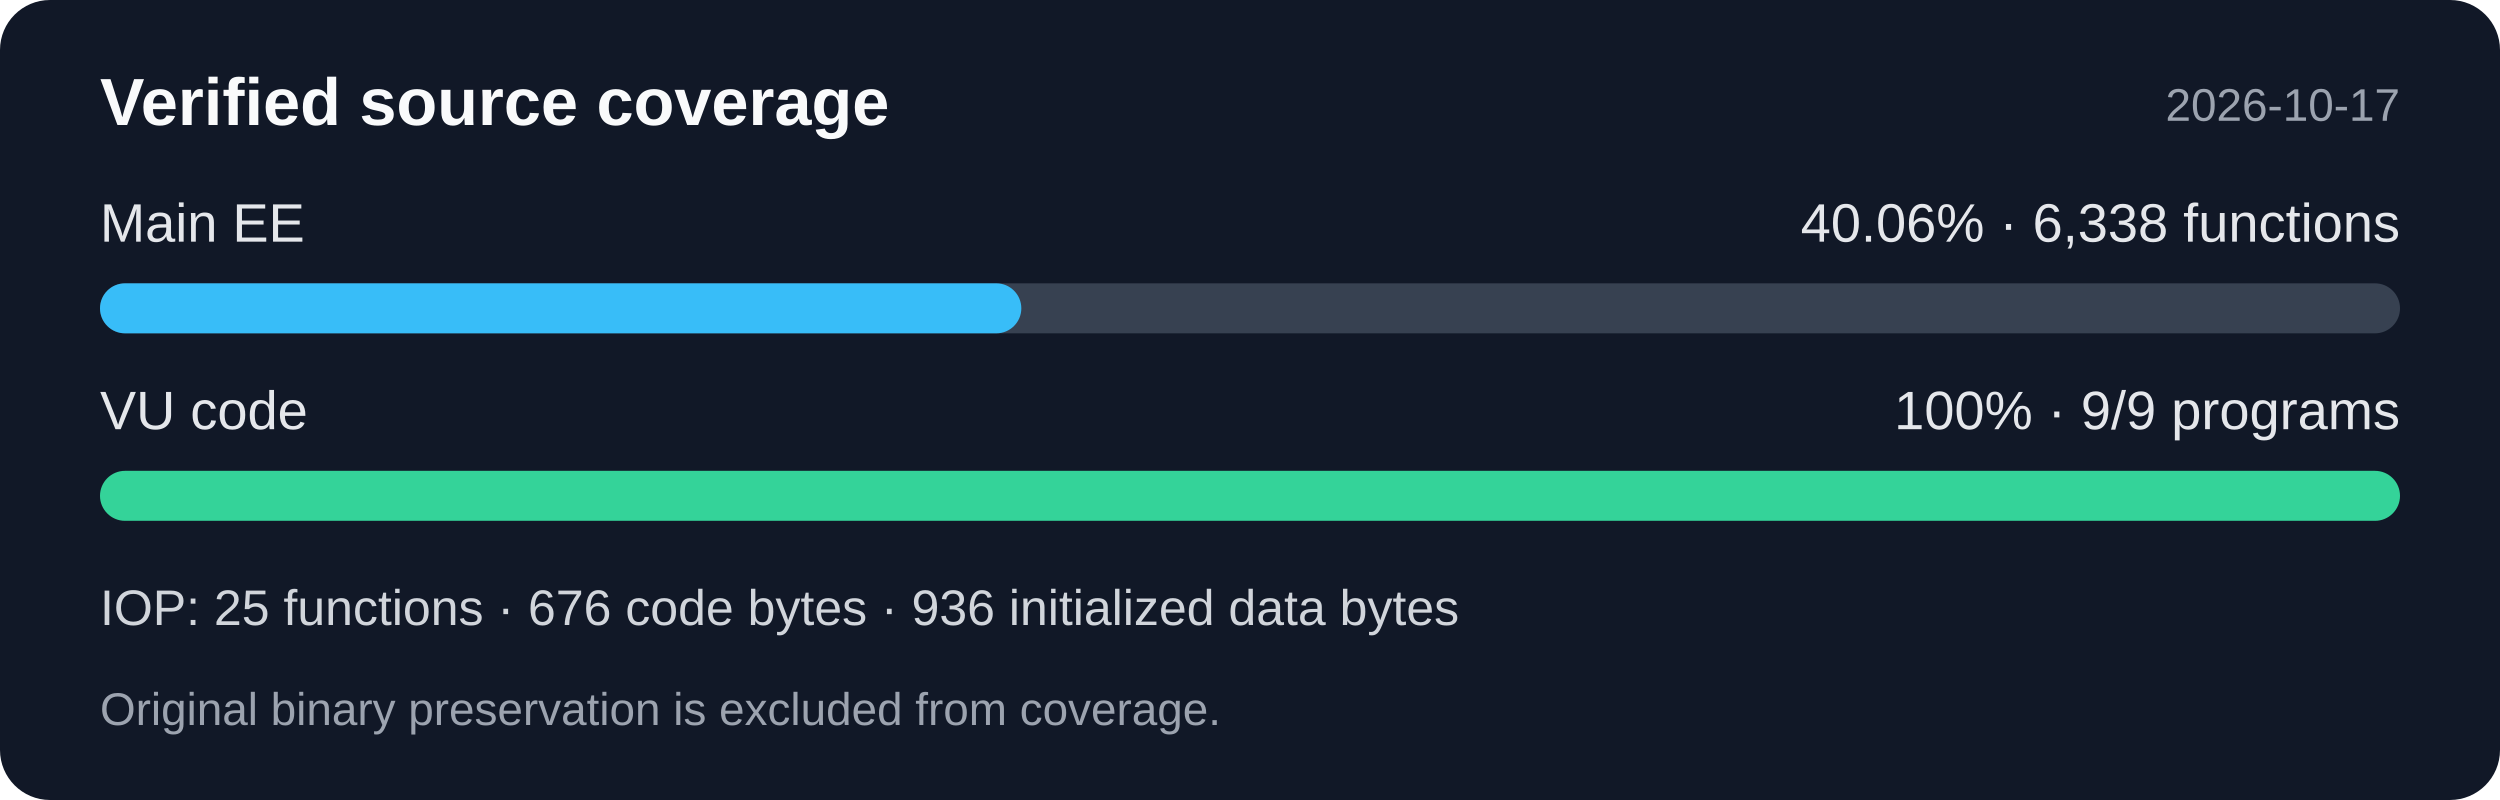
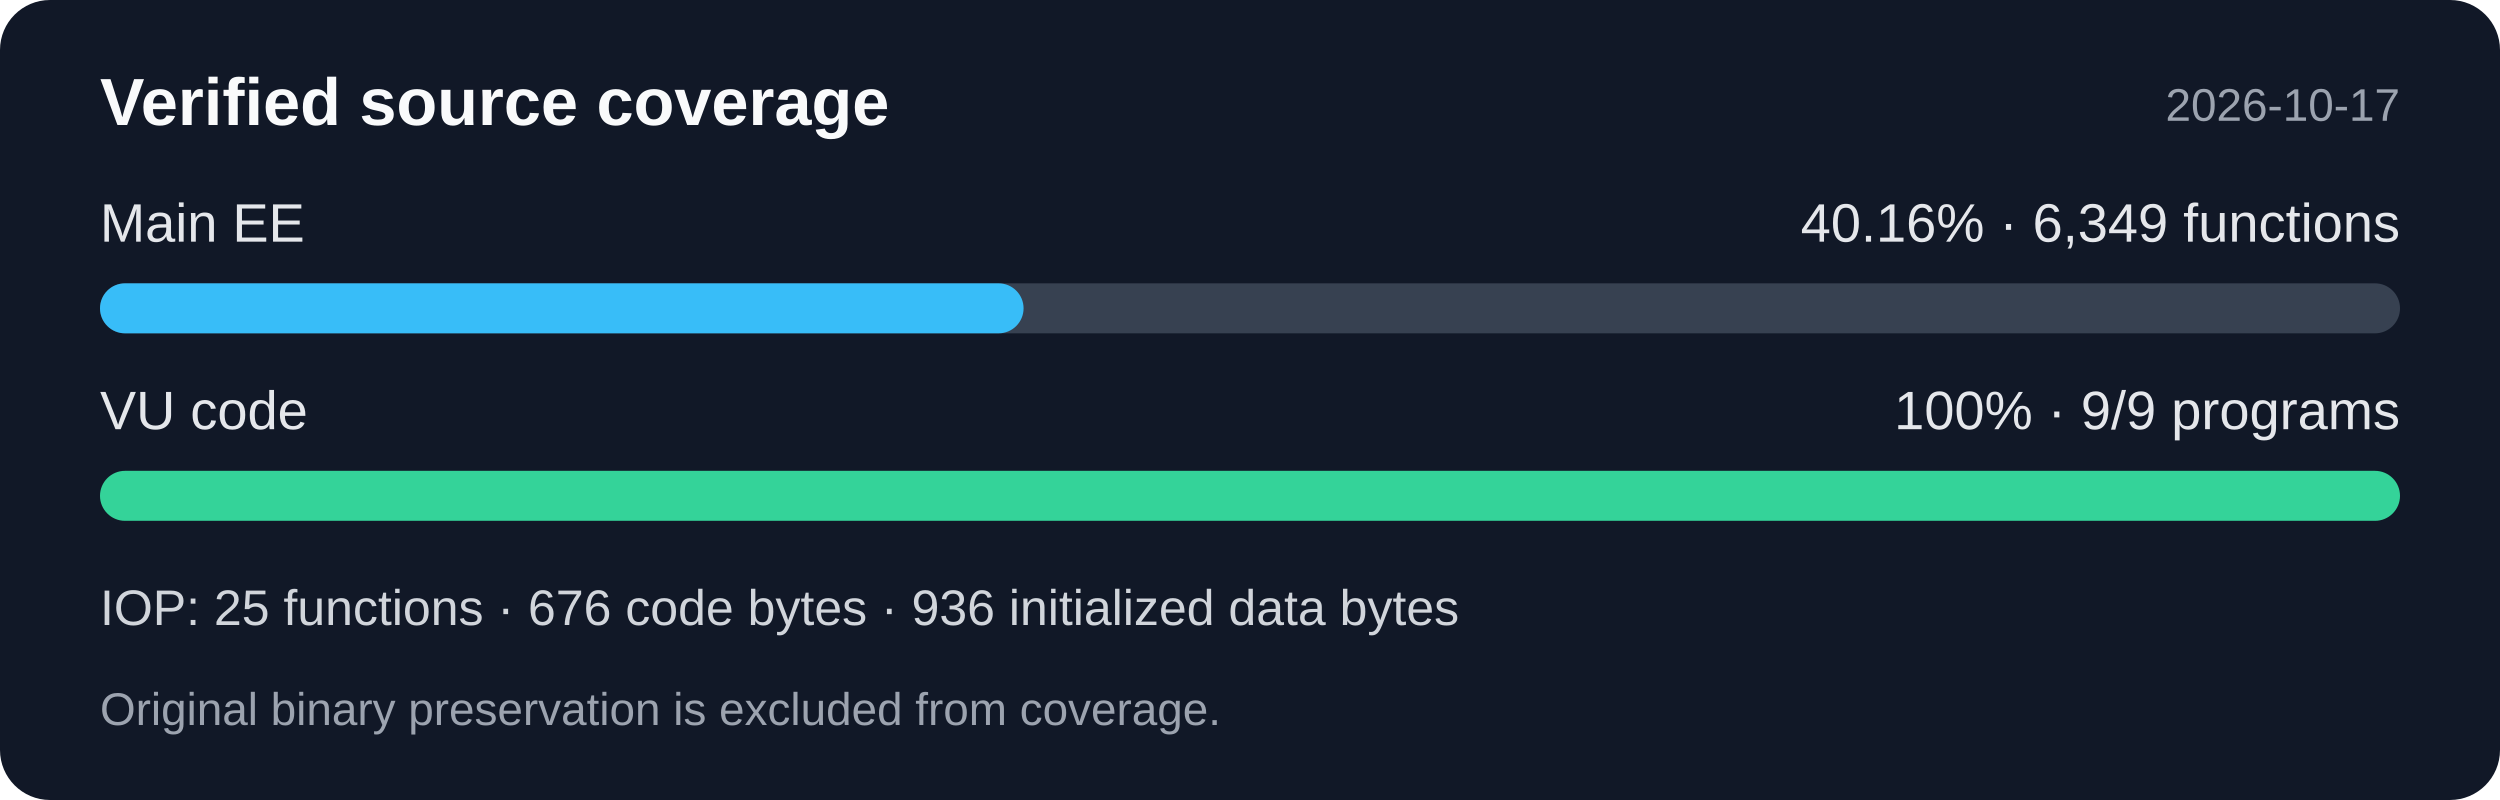
<svg xmlns="http://www.w3.org/2000/svg" width="600" height="192" viewBox="0 0 600 192" role="img" aria-labelledby="title desc">
  <rect width="600" height="192" rx="12" fill="#111827" />
  <g font-family="Segoe UI,Arial,sans-serif">
    <text x="24" y="30" fill="#f9fafb" font-size="16" font-weight="600">Verified source coverage</text>
    <text x="576" y="29" fill="#9ca3af" font-size="11" text-anchor="end">2026-10-17</text>
    <text x="24" y="58" fill="#e5e7eb" font-size="13">Main EE</text>
-     <text x="576" y="58" fill="#e5e7eb" font-size="13" text-anchor="end">40.06% · 6,338 functions</text>
+     <text x="576" y="58" fill="#e5e7eb" font-size="13" text-anchor="end">40.16% · 6,349 functions</text>
    <rect x="24" y="68" width="552" height="12" rx="6" fill="#374151" />
-     <rect x="24" y="68" width="221.118" height="12" rx="6" fill="#38bdf8" />
+     <rect x="24" y="68" width="221.658" height="12" rx="6" fill="#38bdf8" />
    <text x="24" y="103" fill="#e5e7eb" font-size="13">VU code</text>
    <text x="576" y="103" fill="#e5e7eb" font-size="13" text-anchor="end">100% · 9/9 programs</text>
    <rect x="24" y="113" width="552" height="12" rx="6" fill="#34d399" />
    <text x="24" y="150" fill="#d1d5db" font-size="12">IOP: 25 functions · 676 code bytes · 936 initialized data bytes</text>
    <text x="24" y="174" fill="#9ca3af" font-size="11">Original binary preservation is excluded from coverage.</text>
  </g>
</svg>
